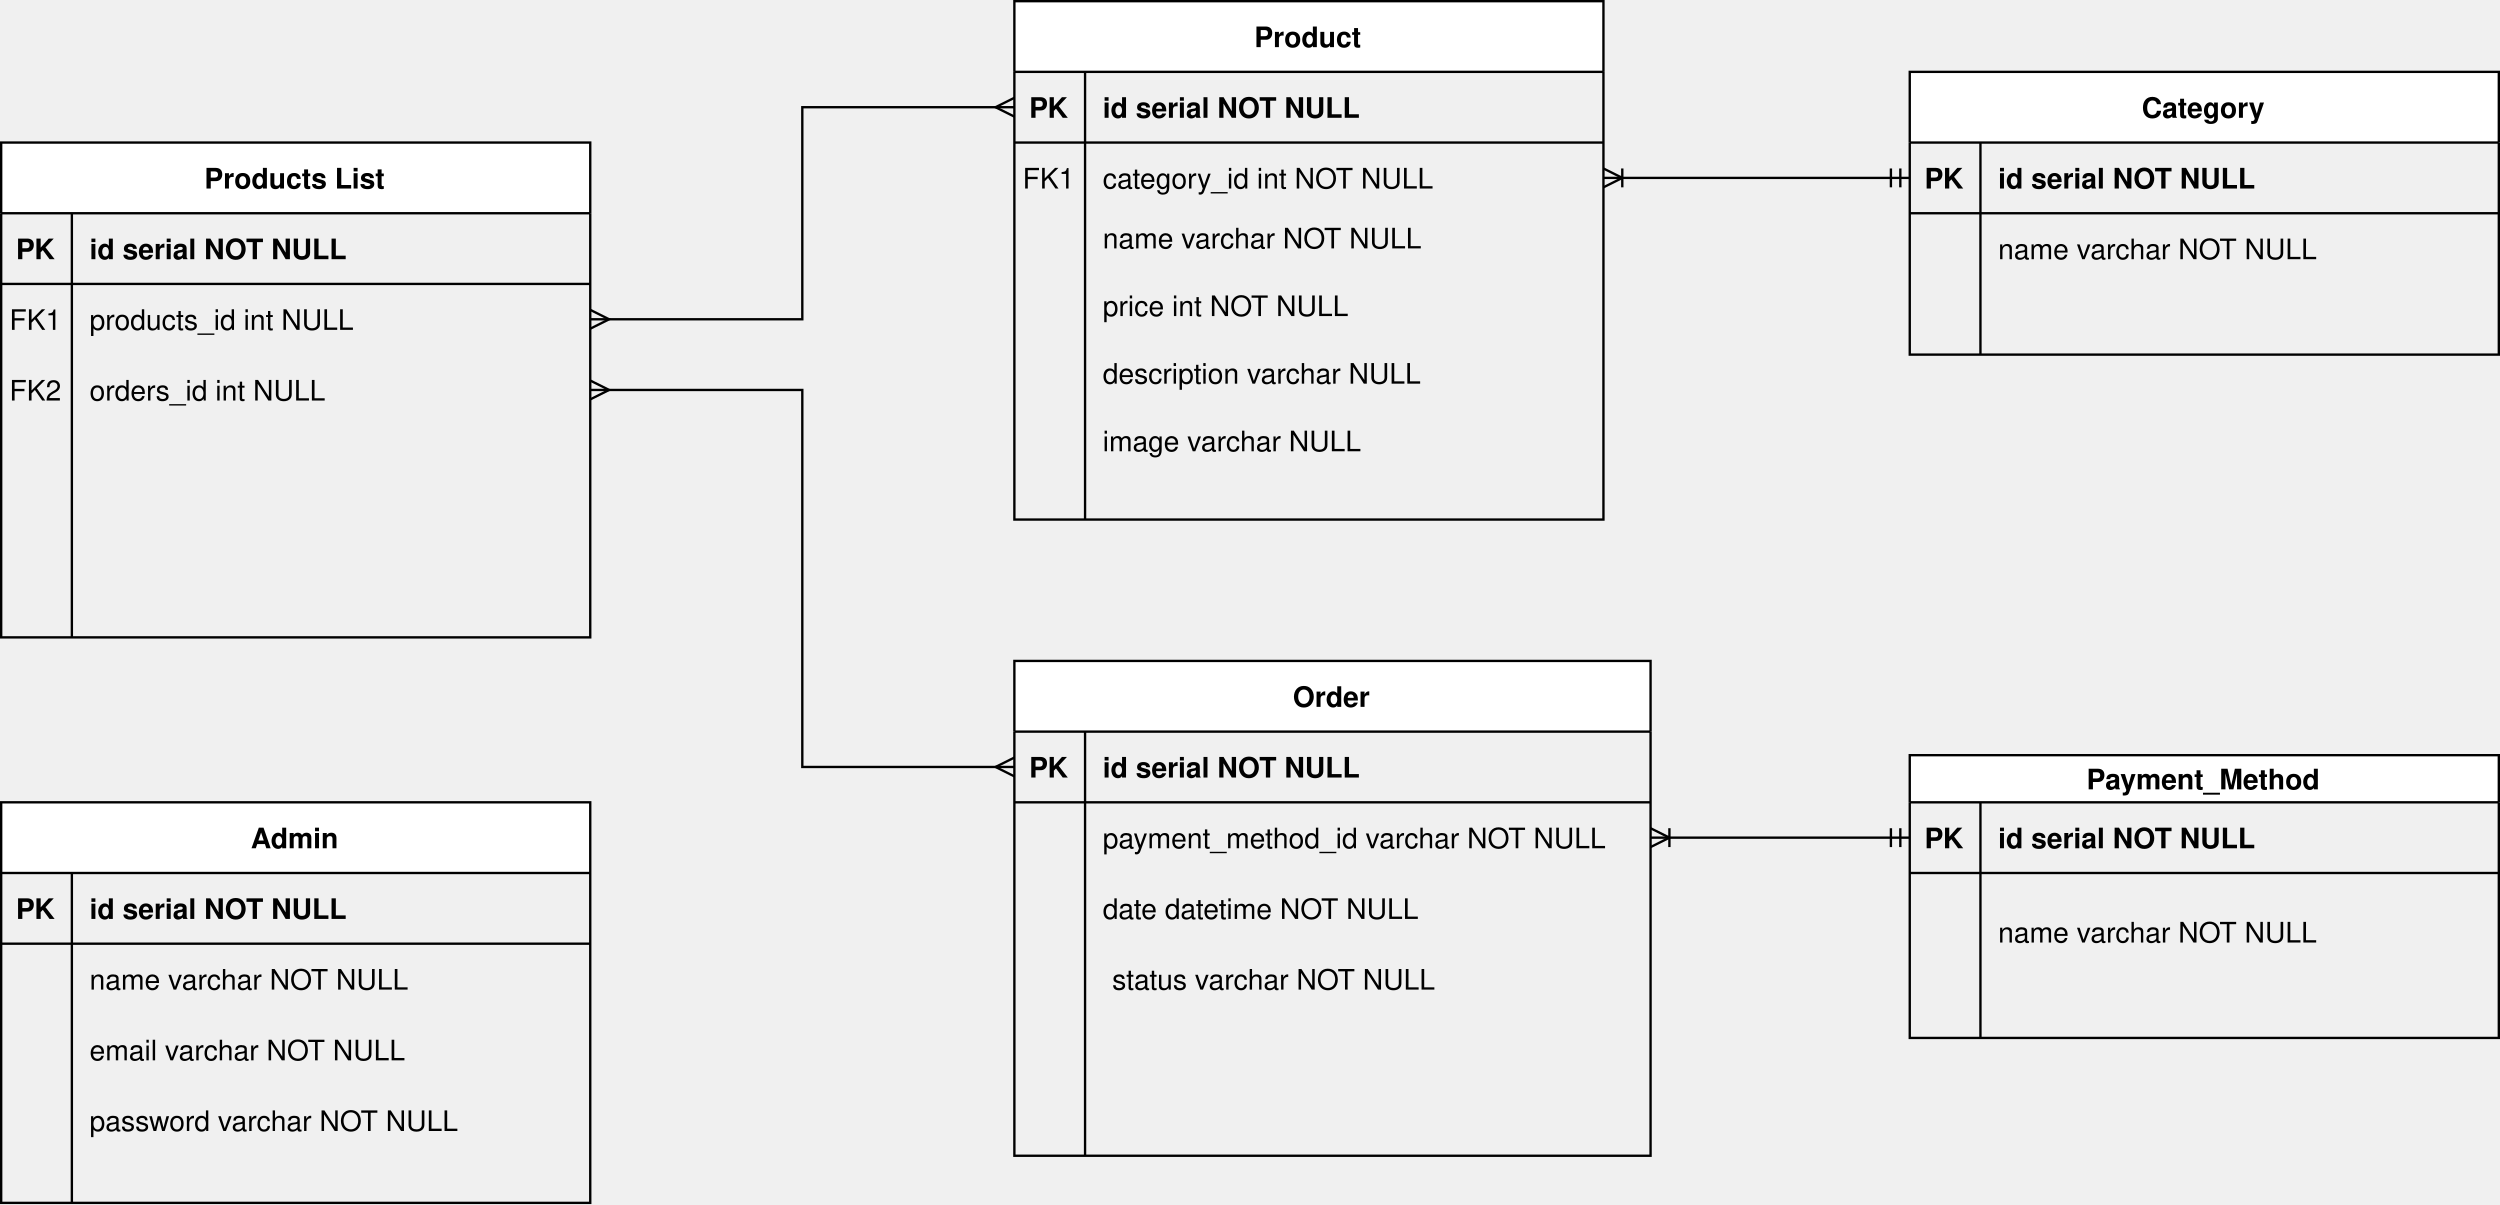
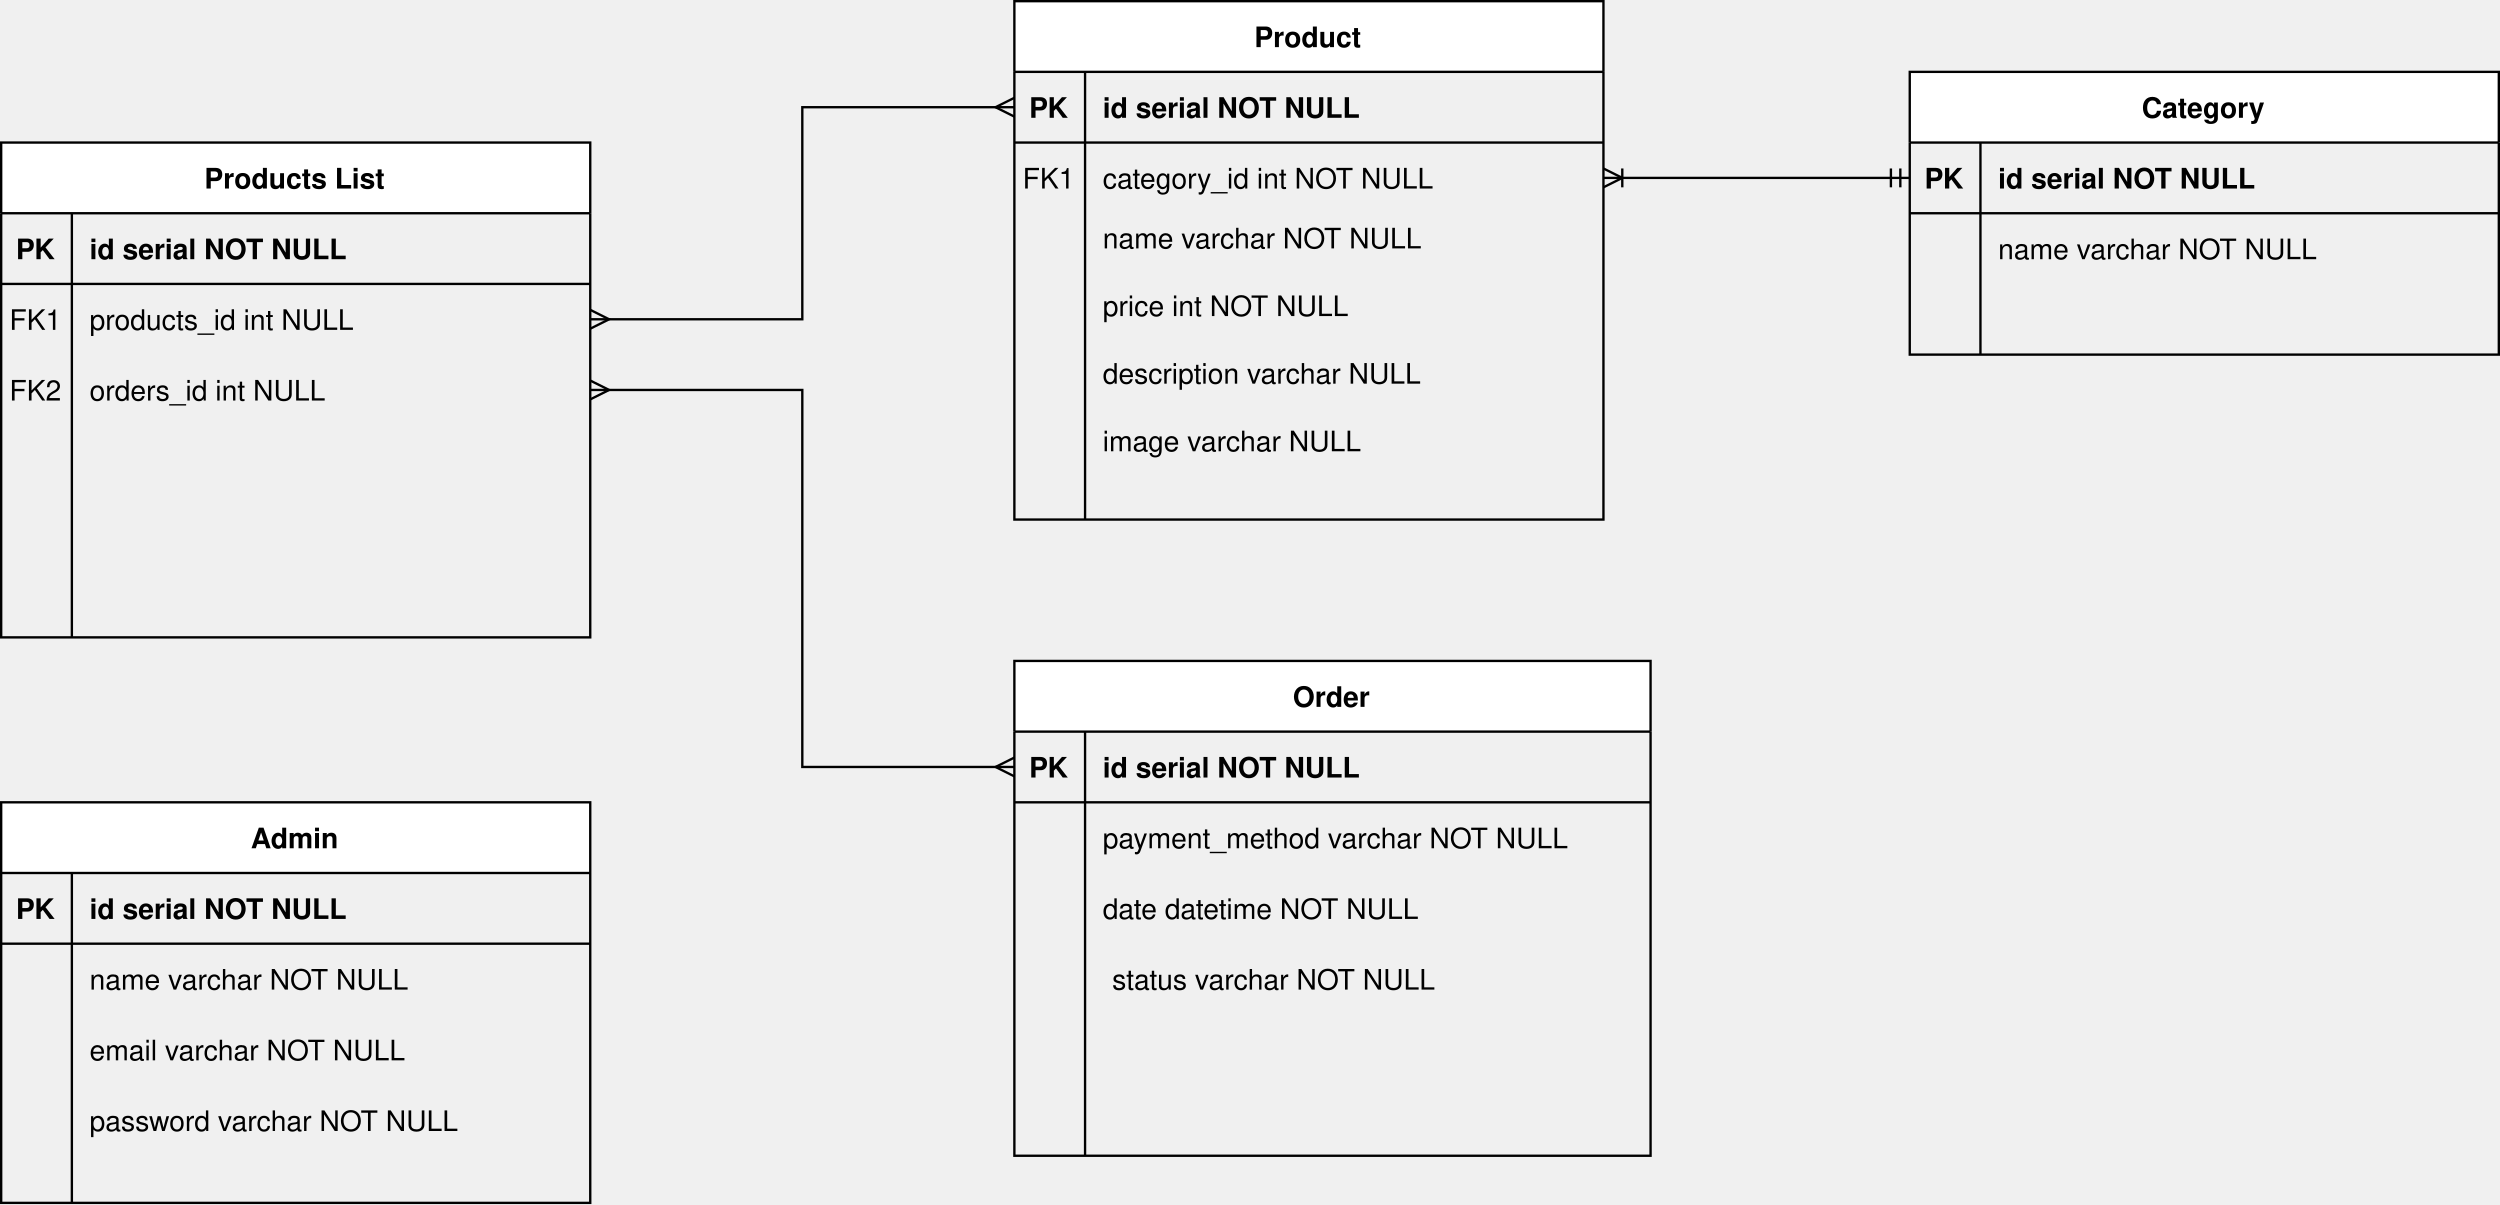
- <svg xmlns="http://www.w3.org/2000/svg" version="1.1" width="1061px" height="511px" viewBox="-0.5 -0.5 1061 511" content="&lt;mxfile host=&quot;app.diagrams.net&quot; modified=&quot;2021-01-14T22:25:41.149Z&quot; agent=&quot;5.0 (X11; Linux x86_64) AppleWebKit/537.36 (KHTML, like Gecko) Chrome/87.0.428.88 Safari/537.36&quot; etag=&quot;zS9GVtVd43G2tvZqC6tx&quot; version=&quot;14.2.3&quot; type=&quot;github&quot;&gt;&lt;diagram id=&quot;R2lEEEUBdFMjLlhIrx00&quot; name=&quot;Page-1&quot;&gt;7V1tl5o6EP41fqxHQNT9uNq1L+u2e7e7be/90pOVrNIi8YS4q/31N0BQMAGj8hLRc/a0EEJI5pk8JDPD2DAGs+UHDObTO2RBp6G3rGXDeN/Qda3XM+l/fskqLDGv2mHBBNsWq7Qp+Gb/haywxUoXtgW9REWCkEPsebJwjFwXjkmiDGCM3pLVXpCTfOocTCBX8G0MHL70h22RaVjaM1ub8o/QnkyjJ2stdmUGosqswJsCC70liuCSDJFLWBfvIZ4BF7qEXrkD+A/EDfNmSog/0uuGPqR/L37t5gShiQPB3PaaYzSjxWOPVhm+gJnt+GKONdRnDdHHGTcNY4ARIuHRbDmAjo9VBEPYp2HK1bUcsN+uxA2Dd6+r0Z8WcT++Gd/J3d3kvvv8TtPDZl6Bs2ACZsIhq0ji0KIAsFP6LJusHqADiI3cm82VPnStax9eWunmAbnwEd0Blw6+7xGAyeYSFYT11WV3DG3aReN9K6oWO+eHx0bsoQUew4wxGUwrAZ5AkjX2LgPdSmgck94HiGaQ4BWt8LbRs7U2TeM6FhXiQC6vSU0FTJsm6wbXz7hHdqBcbHK2o3ZW0WRtJZsIh87uikO93VAn2ZDeMpMNhbLhGqIHsYFvigJNEmtVr//j+vb182g89Ey9A29+TPogQiBLqSYYLeapGL9CTOAyUcT4BDxHLbTEYLG7ukkJGG12HsNyXSeO5ZrnRLAl5JQhFKG66bxUvmIrpIKEaCgvzf1DNtZwZjAiNvypQUVBgO3SW433WnDuOGDu2aFogpKp7VgjsEILEjUUnfVf7CW0HkIe9uvSiTmijXls3vmMFs12/zJw7IlLj8cUI/+JfQw92pcR8AirwaOYqRTb0GbOt7Ixau/W3AgeOmBiA+fBV0p3EiCVBMKXpoXR/DEiIr9g7s85iG9eYfiaCUROWW+AHOTj6aKAG4NqwejMPv2j4x20mmbDpB0Y0HNtc07//OqYDJDrEQzsAARI4XmDPkR9gubsOQ58ibqBmTT942dECH1rpYGZrcy70YxmoOQENArD1uSwvb/dB11EB/viBK+xqW1Z0A2nYoyVUsAUIrCW+jYc2xNQFpG2NCIxCIxSEehwCND6VPwQU1HTgy9fH/1/n0ajxnqRphI0EReGdfveHIxtdzIK7+xsYWcWgt0yfTa1S8Wye85MKV6g5sSUncqZsncUtiVNRln5d6XlXxkvXvHyHuiNazq41YyO7hd9zBRZvwKyfAV4PAV4iy2VQ2cnVeYPXwXUKFzoahdqLIoar0qkRjG2J0qN2YqqBDWKu5hGjRYgkJb7/xF7BmtIh8dCVgEdwm9/Pz+9wenU070H2Pv9++fTtfDtVl+A5CltC5/I5qcL8NLLxMu84JWFV6TOEV4iw6IIr3YOeH341Pnu/PfFND/9eO4Pu/9ca/bTO423WXkEkIVXu8WiwCosh2/65GtXN/mE3ZWwP5ZsORftRk2BSNZyyn17pPGG83uMrMWYpKpyzUznB5n2ykbpYjqX2/VouZjOReAWZqDQ6m0619Q3nWsX0/nR2GVsiIp6x2fGHZwnU+5hH9qfKWUXK8Vhy9uHhrfaPvCqZT1Xy0Qk7iK/Xx0DAicIr0KLeRgaU4cNUJ5wqcKG0cMubJg7G4qs5aWy4XpTqrQpSVL+a0VVlwoj8aot79xcg/KAVEB2Yls4b8pwQeC9qJelLkeLhthM3us0W73Oldkxda1rXEXcuAtYvdeM39RqG0UBzVtD5tgew9ouRwpBWdPazW6PrurXUKsGM28YsaA3xvbcD49PTusL1JlQt41mO461rhrU/K7dnvnfqlxAlge5qzfXOPlom9WBLBwgP505NIt2v7TNpMxkF/FaYZZ9flE5YPvrVFWvmf/FTAF3f/9LcShJfHNT3230PnHy0liq4n3hl5J1cr4c9FlQqbtq/qWQ7npRDpWi/C4HxzlVZmjkPWhnRJD72Ln2JcjKnS7H+dPUsjJ2pKVfFR2eRAR0XjZGeThUobnjojcvNKeuNyX66lntmScp/itp8VfmVz4J51VeRCePhzK+FP5FdJ6+FHnrhNgqJ1q/lRr0LBMCULTZ7Z2xlTNFGAsuNOlsZ2nJTy48A7HAZz+2f2R7ZxMAfZjvXRwBnUfyEHEneUPpGS299kEzbdYqYYMTd1nwDcJpGuGyVVeJ5Zi4i7wZ9OwioI/FroKlm7jLEn62+jKleJeUE1OWaYwTd5m3s55KBHS2ripMjbwBdM7WiYkI6Hpvg/YAShkePM6WeuFBNax14i6fxGf0svLvScu/KhKMGo7JG/npNc+KAuVhUoUCjbpaWY+1YyiQHkQM2HFWjtoDVmV+EHHQJj/DhrcqYpY/JOlrgVJfTW1e2vGc6nQxNUUT5AInnk8do4VrQYvJZlNnhAKh+sad35CQFTPuggVBtGhKZg67Cpc2+Rk7/tdvqmmys/dL1nJwsopOXDren/GT2F3+6ea24Cy6j8/xvs78HkvpnkgRz+okk8DzKiBI+p756tuZ9T2yI+3M+i6dzP043TAuulG4bpiSuqFVphtCD6fAA31tzWw3lbtP1+sjv79L89etfzxhp7+umwPPi/E6bml04tt5MbDZiq2kA0jc5do4gLJVV4kNvriLFwfQ0dipErtzZBrdE2dK8WomJ6Ys0wEk7vKJGj6zFVVdXhRET9U+Du5YrJThwYsjvCgeLNMBJO7ycR8cKcaDSnnBxV08ic+AciO70/N2G/wCHs6A7dT6TXWAYWPL5dMWMVm5wPFvqTnwvDeErQt2mdiZZbrrxNnhd5NiLLReOo5eIKhUqWxntDB6kq/mXJIlCKXCG+ru2U8t3QU/tZSqvyILq66shXVHwvx0hdk/rL44rC6JLQ7GUhdjuf5VYLlpWBg3nXRii0PwSPkxihJWzMLunGNiixxhq2BdLezeJbFFQQRpVk2QJ7GjPVz6HbXosE6JLXKEQxWauyS2KIjmZLdjxe1RJb7/rn7mHS7+K7V4rlaJLXLEQxWiE4QR1dKhl6N1ovrEFuLeVhPceWCg5nYIpvU1wD4ZhbkVzUnV4xHdiUM6w7FvxVLujODM/BXweATnPlu1Y+M16SlGiMSufcBgPr1DFvRr/A8=&lt;/diagram&gt;&lt;/mxfile&gt;" resource="https://app.diagrams.net/#Hbrunocamposal%2Fkitchin-kanri%2Fdevelop%2Fkitchin.svg">
+ <svg xmlns="http://www.w3.org/2000/svg" version="1.1" width="1061px" height="511px" viewBox="-0.5 -0.5 1061 511" content="&lt;mxfile host=&quot;app.diagrams.net&quot; modified=&quot;2021-01-15T01:31:11.508Z&quot; agent=&quot;5.0 (X11; Linux x86_64) AppleWebKit/537.36 (KHTML, like Gecko) Chrome/87.0.428.88 Safari/537.36&quot; etag=&quot;FrVi7l8vafnidPXrkm_f&quot; version=&quot;14.2.3&quot; type=&quot;github&quot;&gt;&lt;diagram id=&quot;R2lEEEUBdFMjLlhIrx00&quot; name=&quot;Page-1&quot;&gt;7V1dd6I6FP01PtYlIGofq9X5qJ3p7Uync+/LrFRSZQaJK8RW59ffBIKCiTRWwIiu1dVCCCE5+2ST7BPSmtWbLj5gMJvcIgd6NbPhLGrWdc00jU7Hpn9YyjJKsS+bUcIYuw7PtE745v6FPLHBU+euA4NURoKQR9xZOnGEfB+OSCoNYIxe09mekZd+6gyMoZDwbQQ8MfXRdcgkSu3YjXX6R+iOJ/GTjQa/MgVxZp4QTICDXlNJcEEGyCe8incQT4EPfUKv3AL8B+Ka3Z8Qwlp6VTMH9OeZ5a6PERp7EMzcoD5CU5o8CmiWwTOYuh4zc6KgLi+IPs7q16weRohER9NFD3oMqxiGqE6DLVdXdsCsXIUbehcvy+GfBvE/vlo/yO3t+K79dGGYUTEvwJtzA3PjkGVscehQAPgpfZZLlvfQA8RFfn99pQt954rBSzP175EPv6Nb4NPGdwMCMFlfooZwvvr8joFLq2hdN+JsiXOxebzFAZrjEcxok8W9EuAxJFltb3PQnZTHcet9gGgKCV7SDK9rP1t50yTpY3EiDu3ykvZUwL1pvCpw9Yw75IbOxTtnMy5nGXfWRrqIqOn8riTUmwW10gWZDTtdUGQboSB6kGj4Oin0JLlXdbqPVzcvn4ejQWCbLdh/HHdBjECWU40xms+2YvwCMYGLVBLnE/AUl9CQg8XvaqctYDX5eQLLVZ4kliuek8GWslOGUaTuZopW+YqdiApSpqG8NGOHvK1Rz+BEbLGuQU1BgOvTW61rIzz3PDAL3Mg0YcrE9ZwhWKI5iQuKz7rP7gI69xEPs7y0Yw5pYQHvd4zR4t7OLgPPHfv0eEQxYk/sYhjQugxBQHgOEcVMp9iENrO/lY1R823PjeGhDSYu8O6ZU/rjEKk0EMyaDkaz7zERsYQZ63MQ919g9JoJTU5Zr4c8xPD0UciNYbawdXaX/tD29hp1u2bTCvToubE+pz8sOyY95AcEAzcEAVJ4XiGDqEvQjD/Hg89xNTC3Jjt+QoTQt9Y2MLOd+W004x6o2AGtwrC1BWzvbnZBF9HGPnvha2ziOg70o66YYKUtYEoRWFl9E47NDqiKSFMZkQQEVqkItAQEaH5qfoipqenBl6/f2e+H4bC2GqTpBE3MhVHebjADI9cfD6M7WxvY2YVgt9jem5qlYtk+ZaaUD1BzYsrWwZmysxe2JXVGVfu3le1/MF68FO3dM2tXtHHLKW3dL/qYCXLCHHg0AXiDKrWD5k2ezB+7A/CidJRrnHmxKF68LJEX5dgeKS9mO6oWvCiv4jZedACBNJ39Ie4UVpAO94XsAHQIv/39/PAKJ5PADO5h5/fvnw9X0ldbdQFSp7QNfGLBz5TgZZaJl33GKwuv2J1jvGSqogyvZg54ffjU+uH998W2Pz0+dQftf64M9+HCEAWrgAAyDyo3WJRIwmr4bu98zcN1Pml1FcTHkmVz2VTUlphkZafc50aGqJrfYeTMR2SrK1dMN3+Xrlc2SmfdXG3WY+Sim8vALUydMKqtmxv66+bGWTffG7uMCVFR7/jMRQenyZQ76EO7M6XqYKU4bEV9aHBj7AKvXtK5XhKRvIrifHUECBwjvPwVcmS0LqYKE6A84dKFDeOHndkwdzaUqeWlsuFqUqq1lKRo/5Wj6kuFsXn1tnduoUF1QA5AdnItXJQyfBBGL6ql1OWoaMhl8k6r3ui0Lu2WbRpt6zLmxreANTv15E2NplUU0KIaMsPuCFZ2OFIIyobRrLc7dFS/glo3mEVhxIHBCLsztjY+3a3PUGdC3bTqzSTWpm5Qi7N2d8o+VDmDrA5y26yvcGJo24cDWdpAsTsLaBYdfmnaaZupDuKNwpR9cVDZ4/Prra5esfiLvQXc3eMvxaGk8MFNdafRuyySV8ZSl+iLOJSsUvDlXd8ElTqrFl8K20Mv2qFSVNzl3eucDiY0ihG0EyLIXXSuXQny4EGX/eJpeqmMLWXrH4oOj2IFdF4aozocutDcfqs3zzSnbzQl/uRZ756naP5LZfMfLK58FMGrvIhOHQ9tYinii+g0Yynq6oRclZON30pd9KyyBKBo2e3C2tgwRboWXCrpbG7Rkp9dRAbiC5/Z2v6hG5zMAuj3xd7lK6Dz2DlEXklRKD2hodcuaG7rtVpocPIqS75BOE4RLtt1tRiOyasoyqAntwJ6X+wOMHSTV1khzlZdppTPknJiyjLFOHmVRZ31WFZAZ/uqxtQoCqAzPk5MrYCu9jRoB6C04cH9tNQzD+qh1smrfBSf0avav6Ns/0ORYFxwwt6I7a15UhSoDpMuFGhVVWXdV8fQYHsQOWD7qRyVB+yQ+4PIF22KPWxwoyNm+UOyfSxQ6qupKVo7uaE6HUxN0Bj5wEtupo7R3Hegw22zzjNEoVGZuPMbErLk4i6YE0STJmTq8atw4ZKfieN/WVF1m59dL3jJ4ckyPvFpe38mTxJ3sdP1beFZfJ+4wftq2/fEfu6p/eF5nvQO8KILSHZ8z3z1vbnle6wjvbnlu/JO7vv5hnX2jcJ9w1b0DeNgviGNcEoi0FfO1PW3cvfxRn3U53fb4nWr/5zwZryunQPPy/Hab2h05NN5ObDZjq1lAEhe5coEgLJdV4sJvryK5wDQ3tjpsnZnz210j5wp5aOZnJiyzACQvMpHKnxmO6q+vChZPVX5dXD7YqUND54D4UXxYJkBIHmV9/vgSDMe1CoKLq/iUXwGlBvZHV+02xIH8HAKXK/Sb6p3CBsbIZ+mjMnKBU58S81AELwi7Jyxy8TOLjBcR0/X/zk2vJb4d79W/38=&lt;/diagram&gt;&lt;/mxfile&gt;" resource="https://app.diagrams.net/#Hbrunocamposal%2Fkitchin-kanri%2Fdevelop%2Fkitchin.svg">
  <defs>
    <clipPath id="mx-clip-430-310-30-30-0">
      <rect x="430" y="310" width="30" height="30" />
    </clipPath>
    <clipPath id="mx-clip-466-310-234-30-0">
      <rect x="466" y="310" width="234" height="30" />
    </clipPath>
    <clipPath id="mx-clip-466-340-234-30-0">
      <rect x="466" y="340" width="234" height="30" />
    </clipPath>
    <clipPath id="mx-clip-466-370-234-30-0">
      <rect x="466" y="370" width="234" height="30" />
    </clipPath>
    <clipPath id="mx-clip-470-400-214-30-0">
      <rect x="470" y="400" width="214" height="30" />
    </clipPath>
    <clipPath id="mx-clip-430-30-30-30-0">
      <rect x="430" y="30" width="30" height="30" />
    </clipPath>
    <clipPath id="mx-clip-466-30-214-30-0">
      <rect x="466" y="30" width="214" height="30" />
    </clipPath>
    <clipPath id="mx-clip-430-60-30-30-0">
      <rect x="430" y="60" width="30" height="30" />
    </clipPath>
    <clipPath id="mx-clip-466-60-214-30-0">
      <rect x="466" y="60" width="214" height="30" />
    </clipPath>
    <clipPath id="mx-clip-466-86-214-29-0">
      <rect x="466" y="86" width="214" height="29" />
    </clipPath>
    <clipPath id="mx-clip-466-115-214-29-0">
      <rect x="466" y="115" width="214" height="29" />
    </clipPath>
    <clipPath id="mx-clip-466-143-214-29-0">
      <rect x="466" y="143" width="214" height="29" />
    </clipPath>
    <clipPath id="mx-clip-466-172-214-29-0">
      <rect x="466" y="172" width="214" height="29" />
    </clipPath>
    <clipPath id="mx-clip-810-60-30-30-0">
      <rect x="810" y="60" width="30" height="30" />
    </clipPath>
    <clipPath id="mx-clip-846-60-214-30-0">
      <rect x="846" y="60" width="214" height="30" />
    </clipPath>
    <clipPath id="mx-clip-846-90-214-30-0">
      <rect x="846" y="90" width="214" height="30" />
    </clipPath>
    <clipPath id="mx-clip-0-90-30-30-0">
      <rect x="0" y="90" width="30" height="30" />
    </clipPath>
    <clipPath id="mx-clip-36-90-214-30-0">
      <rect x="36" y="90" width="214" height="30" />
    </clipPath>
    <clipPath id="mx-clip-0-120-30-30-0">
      <rect x="0" y="120" width="30" height="30" />
    </clipPath>
    <clipPath id="mx-clip-36-120-214-30-0">
      <rect x="36" y="120" width="214" height="30" />
    </clipPath>
    <clipPath id="mx-clip-36-150-214-30-0">
      <rect x="36" y="150" width="214" height="30" />
    </clipPath>
    <clipPath id="mx-clip-0-150-30-30-0">
      <rect x="0" y="150" width="30" height="30" />
    </clipPath>
    <clipPath id="mx-clip-0-370-30-30-0">
      <rect x="0" y="370" width="30" height="30" />
    </clipPath>
    <clipPath id="mx-clip-36-370-214-30-0">
      <rect x="36" y="370" width="214" height="30" />
    </clipPath>
    <clipPath id="mx-clip-36-400-214-30-0">
      <rect x="36" y="400" width="214" height="30" />
    </clipPath>
    <clipPath id="mx-clip-36-430-214-30-0">
      <rect x="36" y="430" width="214" height="30" />
    </clipPath>
    <clipPath id="mx-clip-36-460-214-30-0">
      <rect x="36" y="460" width="214" height="30" />
-     </clipPath>
-     <clipPath id="mx-clip-810-340-30-30-0">
-       <rect x="810" y="340" width="30" height="30" />
-     </clipPath>
-     <clipPath id="mx-clip-846-340-214-30-0">
-       <rect x="846" y="340" width="214" height="30" />
-     </clipPath>
-     <clipPath id="mx-clip-846-380-214-30-0">
-       <rect x="846" y="380" width="214" height="30" />
    </clipPath>
  </defs>
  <g>
    <path d="M 810 75 L 790 75 Q 780 75 770 75 L 720 75 Q 710 75 700 75 L 680 75" fill="none" stroke="#000000" stroke-miterlimit="10" pointer-events="stroke" />
    <path d="M 806 79 L 806 71 M 802 79 L 802 71" fill="none" stroke="#000000" stroke-miterlimit="10" pointer-events="all" />
    <path d="M 688 71 L 688 79 M 680 79 L 688 75 L 680 71" fill="none" stroke="#000000" stroke-miterlimit="10" pointer-events="all" />
    <path d="M 430 310 L 430 280 L 700 280 L 700 310" fill="#ffffff" stroke="#000000" stroke-miterlimit="10" pointer-events="all" />
    <path d="M 430 310 L 430 490 L 700 490 L 700 310" fill="none" stroke="#000000" stroke-miterlimit="10" pointer-events="none" />
    <path d="M 430 310 L 700 310" fill="none" stroke="#000000" stroke-miterlimit="10" pointer-events="none" />
    <path d="M 460 310 L 460 490" fill="none" stroke="#000000" stroke-miterlimit="10" pointer-events="none" />
    <g fill="#000000" font-family="Helvetica" font-weight="bold" pointer-events="none" text-anchor="middle" font-size="12px">
      <text x="564.5" y="299.5">Order</text>
    </g>
    <path d="M 430 310 M 700 310 M 700 340 L 430 340" fill="none" stroke="#000000" stroke-miterlimit="10" pointer-events="none" />
    <path d="M 430 310 M 460 310 M 460 340 M 430 340" fill="none" stroke="#000000" stroke-miterlimit="10" pointer-events="none" />
    <g fill="#000000" font-family="Helvetica" font-weight="bold" pointer-events="none" clip-path="url(#mx-clip-430-310-30-30-0)" text-anchor="middle" font-size="12px">
      <text x="444.5" y="329.5">PK</text>
    </g>
    <path d="M 460 310 M 700 310 M 700 340 M 460 340" fill="none" stroke="#000000" stroke-miterlimit="10" pointer-events="none" />
    <g fill="#000000" font-family="Helvetica" font-weight="bold" text-decoration="underline" pointer-events="none" clip-path="url(#mx-clip-466-310-234-30-0)" font-size="12px">
      <text x="467.5" y="329.5">id serial NOT NULL </text>
    </g>
    <path d="M 430 340 M 700 340 M 700 370 M 430 370" fill="none" stroke="#000000" stroke-miterlimit="10" pointer-events="none" />
    <path d="M 430 340 M 460 340 M 460 370 M 430 370" fill="none" stroke="#000000" stroke-miterlimit="10" pointer-events="none" />
    <path d="M 460 340 M 700 340 M 700 370 M 460 370" fill="none" stroke="#000000" stroke-miterlimit="10" pointer-events="none" />
    <g fill="#000000" font-family="Helvetica" pointer-events="none" clip-path="url(#mx-clip-466-340-234-30-0)" font-size="12px">
-       <text x="467.5" y="359.5"> payment_method_id varchar NOT NULL</text>
+       <text x="467.5" y="359.5"> payment_method varchar NOT NULL</text>
    </g>
    <path d="M 430 370 M 700 370 M 700 400 M 430 400" fill="none" stroke="#000000" stroke-miterlimit="10" pointer-events="none" />
    <path d="M 430 370 M 460 370 M 460 400 M 430 400" fill="none" stroke="#000000" stroke-miterlimit="10" pointer-events="none" />
    <path d="M 460 370 M 700 370 M 700 400 M 460 400" fill="none" stroke="#000000" stroke-miterlimit="10" pointer-events="none" />
    <g fill="#000000" font-family="Helvetica" pointer-events="none" clip-path="url(#mx-clip-466-370-234-30-0)" font-size="12px">
      <text x="467.5" y="389.5"> date datetime NOT NULL</text>
    </g>
    <path d="M 460 400 M 680 400 M 680 430 M 460 430" fill="none" stroke="#000000" stroke-miterlimit="10" pointer-events="none" />
    <path d="M 459 420 M 679 420 M 679 460 M 459 460" fill="none" stroke="#000000" stroke-miterlimit="10" pointer-events="none" />
    <path d="M 464 400 M 684 400 M 684 430 M 464 430" fill="none" stroke="#000000" stroke-miterlimit="10" pointer-events="none" />
    <g fill="#000000" font-family="Helvetica" pointer-events="none" clip-path="url(#mx-clip-470-400-214-30-0)" font-size="12px">
      <text x="471.5" y="419.5">status varchar NOT NULL</text>
    </g>
    <path d="M 430 30 L 430 0 L 680 0 L 680 30" fill="#ffffff" stroke="#000000" stroke-miterlimit="10" pointer-events="none" />
    <path d="M 430 30 L 430 220 L 680 220 L 680 30" fill="none" stroke="#000000" stroke-miterlimit="10" pointer-events="none" />
    <path d="M 430 30 L 680 30" fill="none" stroke="#000000" stroke-miterlimit="10" pointer-events="none" />
    <path d="M 460 30 L 460 220" fill="none" stroke="#000000" stroke-miterlimit="10" pointer-events="none" />
    <g fill="#000000" font-family="Helvetica" font-weight="bold" pointer-events="none" text-anchor="middle" font-size="12px">
      <text x="554.5" y="19.5">Product</text>
    </g>
    <path d="M 430 30 M 680 30 M 680 60 L 430 60" fill="none" stroke="#000000" stroke-miterlimit="10" pointer-events="none" />
    <path d="M 430 30 M 460 30 M 460 60 M 430 60" fill="none" stroke="#000000" stroke-miterlimit="10" pointer-events="none" />
    <g fill="#000000" font-family="Helvetica" font-weight="bold" pointer-events="none" clip-path="url(#mx-clip-430-30-30-30-0)" text-anchor="middle" font-size="12px">
      <text x="444.5" y="49.5">PK</text>
    </g>
    <path d="M 460 30 M 680 30 M 680 60 M 460 60" fill="none" stroke="#000000" stroke-miterlimit="10" pointer-events="none" />
    <g fill="#000000" font-family="Helvetica" font-weight="bold" text-decoration="underline" pointer-events="none" clip-path="url(#mx-clip-466-30-214-30-0)" font-size="12px">
      <text x="467.5" y="49.5">id serial NOT NULL </text>
    </g>
    <path d="M 430 60 M 680 60 M 680 90 M 430 90" fill="none" stroke="#000000" stroke-miterlimit="10" pointer-events="none" />
    <path d="M 430 60 M 460 60 M 460 90 M 430 90" fill="none" stroke="#000000" stroke-miterlimit="10" pointer-events="none" />
    <g fill="#000000" font-family="Helvetica" pointer-events="none" clip-path="url(#mx-clip-430-60-30-30-0)" text-anchor="middle" font-size="12px">
      <text x="444.5" y="79.5">FK1</text>
    </g>
    <path d="M 460 60 M 680 60 M 680 90 M 460 90" fill="none" stroke="#000000" stroke-miterlimit="10" pointer-events="none" />
    <g fill="#000000" font-family="Helvetica" pointer-events="none" clip-path="url(#mx-clip-466-60-214-30-0)" font-size="12px">
      <text x="467.5" y="79.5">category_id int NOT NULL</text>
    </g>
    <path d="M 430 90 M 680 90 M 680 120 M 430 120" fill="none" stroke="#000000" stroke-miterlimit="10" pointer-events="none" />
    <path d="M 430 90 M 460 90 M 460 120 M 430 120" fill="none" stroke="#000000" stroke-miterlimit="10" pointer-events="none" />
    <path d="M 460 90 M 680 90 M 680 120 M 460 120" fill="none" stroke="#000000" stroke-miterlimit="10" pointer-events="none" />
    <path d="M 460 86.09 M 680 86.09 M 680 114.78 M 460 114.78" fill="none" stroke="#000000" stroke-miterlimit="10" pointer-events="none" />
    <g fill="#000000" font-family="Helvetica" pointer-events="none" clip-path="url(#mx-clip-466-86-214-29-0)" font-size="12px">
      <text x="467.5" y="104.93">name varchar NOT NULL</text>
    </g>
    <path d="M 460 114.78 M 680 114.78 M 680 143.48 M 460 143.48" fill="none" stroke="#000000" stroke-miterlimit="10" pointer-events="none" />
    <g fill="#000000" font-family="Helvetica" pointer-events="none" clip-path="url(#mx-clip-466-115-214-29-0)" font-size="12px">
      <text x="467.5" y="133.63">price int NOT NULL</text>
    </g>
    <path d="M 460 143.48 M 680 143.48 M 680 172.17 M 460 172.17" fill="none" stroke="#000000" stroke-miterlimit="10" pointer-events="none" />
    <g fill="#000000" font-family="Helvetica" pointer-events="none" clip-path="url(#mx-clip-466-143-214-29-0)" font-size="12px">
      <text x="467.5" y="162.33">description varchar NULL</text>
    </g>
    <path d="M 460 172.17 M 680 172.17 M 680 200.87 M 460 200.87" fill="none" stroke="#000000" stroke-miterlimit="10" pointer-events="none" />
    <g fill="#000000" font-family="Helvetica" pointer-events="none" clip-path="url(#mx-clip-466-172-214-29-0)" font-size="12px">
      <text x="467.5" y="191.02">image varchar NULL</text>
    </g>
    <path d="M 810 60 L 810 30 L 1060 30 L 1060 60" fill="#ffffff" stroke="#000000" stroke-miterlimit="10" pointer-events="none" />
    <path d="M 810 60 L 810 150 L 1060 150 L 1060 60" fill="none" stroke="#000000" stroke-miterlimit="10" pointer-events="none" />
    <path d="M 810 60 L 1060 60" fill="none" stroke="#000000" stroke-miterlimit="10" pointer-events="none" />
    <path d="M 840 60 L 840 150" fill="none" stroke="#000000" stroke-miterlimit="10" pointer-events="none" />
    <g fill="#000000" font-family="Helvetica" font-weight="bold" pointer-events="none" text-anchor="middle" font-size="12px">
      <text x="934.5" y="49.5">Category</text>
    </g>
    <path d="M 810 60 M 1060 60 M 1060 90 L 810 90" fill="none" stroke="#000000" stroke-miterlimit="10" pointer-events="none" />
    <path d="M 810 60 M 840 60 M 840 90 M 810 90" fill="none" stroke="#000000" stroke-miterlimit="10" pointer-events="none" />
    <g fill="#000000" font-family="Helvetica" font-weight="bold" pointer-events="none" clip-path="url(#mx-clip-810-60-30-30-0)" text-anchor="middle" font-size="12px">
      <text x="824.5" y="79.5">PK</text>
    </g>
    <path d="M 840 60 M 1060 60 M 1060 90 M 840 90" fill="none" stroke="#000000" stroke-miterlimit="10" pointer-events="none" />
    <g fill="#000000" font-family="Helvetica" font-weight="bold" text-decoration="underline" pointer-events="none" clip-path="url(#mx-clip-846-60-214-30-0)" font-size="12px">
      <text x="847.5" y="79.5">id serial NOT NULL</text>
    </g>
    <path d="M 810 90 M 1060 90 M 1060 120 M 810 120" fill="none" stroke="#000000" stroke-miterlimit="10" pointer-events="none" />
    <path d="M 810 90 M 840 90 M 840 120 M 810 120" fill="none" stroke="#000000" stroke-miterlimit="10" pointer-events="none" />
    <path d="M 840 90 M 1060 90 M 1060 120 M 840 120" fill="none" stroke="#000000" stroke-miterlimit="10" pointer-events="none" />
    <path d="M 810 120 M 1060 120 M 1060 150 M 810 150" fill="none" stroke="#000000" stroke-miterlimit="10" pointer-events="none" />
    <path d="M 810 120 M 840 120 M 840 150 M 810 150" fill="none" stroke="#000000" stroke-miterlimit="10" pointer-events="none" />
    <path d="M 840 120 M 1060 120 M 1060 150 M 840 150" fill="none" stroke="#000000" stroke-miterlimit="10" pointer-events="none" />
    <path d="M 840 90 M 1060 90 M 1060 120 M 840 120" fill="none" stroke="#000000" stroke-miterlimit="10" pointer-events="none" />
    <g fill="#000000" font-family="Helvetica" pointer-events="none" clip-path="url(#mx-clip-846-90-214-30-0)" font-size="12px">
      <text x="847.5" y="109.5">name varchar NOT NULL</text>
    </g>
    <path d="M 0 90 L 0 60 L 250 60 L 250 90" fill="#ffffff" stroke="#000000" stroke-miterlimit="10" pointer-events="none" />
    <path d="M 0 90 L 0 270 L 250 270 L 250 90" fill="none" stroke="#000000" stroke-miterlimit="10" pointer-events="none" />
    <path d="M 0 90 L 250 90" fill="none" stroke="#000000" stroke-miterlimit="10" pointer-events="none" />
    <path d="M 30 90 L 30 270" fill="none" stroke="#000000" stroke-miterlimit="10" pointer-events="none" />
    <g fill="#000000" font-family="Helvetica" font-weight="bold" pointer-events="none" text-anchor="middle" font-size="12px">
      <text x="124.5" y="79.5">Products List</text>
    </g>
    <path d="M 0 90 M 250 90 M 250 120 L 0 120" fill="none" stroke="#000000" stroke-miterlimit="10" pointer-events="none" />
    <path d="M 0 90 M 30 90 M 30 120 M 0 120" fill="none" stroke="#000000" stroke-miterlimit="10" pointer-events="none" />
    <g fill="#000000" font-family="Helvetica" font-weight="bold" pointer-events="none" clip-path="url(#mx-clip-0-90-30-30-0)" text-anchor="middle" font-size="12px">
      <text x="14.5" y="109.5">PK</text>
    </g>
    <path d="M 30 90 M 250 90 M 250 120 M 30 120" fill="none" stroke="#000000" stroke-miterlimit="10" pointer-events="none" />
    <g fill="#000000" font-family="Helvetica" font-weight="bold" text-decoration="underline" pointer-events="none" clip-path="url(#mx-clip-36-90-214-30-0)" font-size="12px">
      <text x="37.5" y="109.5">id serial NOT NULL </text>
    </g>
    <path d="M 0 120 M 250 120 M 250 150 M 0 150" fill="none" stroke="#000000" stroke-miterlimit="10" pointer-events="none" />
    <path d="M 0 120 M 30 120 M 30 150 M 0 150" fill="none" stroke="#000000" stroke-miterlimit="10" pointer-events="none" />
    <g fill="#000000" font-family="Helvetica" pointer-events="none" clip-path="url(#mx-clip-0-120-30-30-0)" text-anchor="middle" font-size="12px">
      <text x="14.5" y="139.5">FK1</text>
    </g>
    <path d="M 30 120 M 250 120 M 250 150 M 30 150" fill="none" stroke="#000000" stroke-miterlimit="10" pointer-events="none" />
    <g fill="#000000" font-family="Helvetica" pointer-events="none" clip-path="url(#mx-clip-36-120-214-30-0)" font-size="12px">
      <text x="37.5" y="139.5">products_id int NULL</text>
    </g>
    <path d="M 0 150 M 250 150 M 250 180 M 0 180" fill="none" stroke="#000000" stroke-miterlimit="10" pointer-events="none" />
    <path d="M 0 150 M 30 150 M 30 180 M 0 180" fill="none" stroke="#000000" stroke-miterlimit="10" pointer-events="none" />
    <path d="M 30 150 M 250 150 M 250 180 M 30 180" fill="none" stroke="#000000" stroke-miterlimit="10" pointer-events="none" />
    <g fill="#000000" font-family="Helvetica" pointer-events="none" clip-path="url(#mx-clip-36-150-214-30-0)" font-size="12px">
      <text x="37.5" y="169.5">orders_id int NULL</text>
    </g>
    <path d="M 30 180 M 250 180 M 250 210 M 30 210" fill="none" stroke="#000000" stroke-miterlimit="10" pointer-events="none" />
    <path d="M 29 200 M 249 200 M 249 240 M 29 240" fill="none" stroke="#000000" stroke-miterlimit="10" pointer-events="none" />
    <path d="M 0 150 M 30 150 M 30 180 M 0 180" fill="none" stroke="#000000" stroke-miterlimit="10" pointer-events="none" />
    <g fill="#000000" font-family="Helvetica" pointer-events="none" clip-path="url(#mx-clip-0-150-30-30-0)" text-anchor="middle" font-size="12px">
      <text x="14.5" y="169.5">FK2</text>
    </g>
    <path d="M 250 165 L 340 165 L 340 325 L 430 325" fill="none" stroke="#000000" stroke-miterlimit="10" pointer-events="none" />
    <path d="M 250 169 L 258 165 L 250 161" fill="none" stroke="#000000" stroke-miterlimit="10" pointer-events="none" />
    <path d="M 430 321 L 422 325 L 430 329" fill="none" stroke="#000000" stroke-miterlimit="10" pointer-events="none" />
    <path d="M 250 135 L 340 135 L 340 45 L 430 45" fill="none" stroke="#000000" stroke-miterlimit="10" pointer-events="none" />
    <path d="M 250 139 L 258 135 L 250 131" fill="none" stroke="#000000" stroke-miterlimit="10" pointer-events="none" />
    <path d="M 430 41 L 422 45 L 430 49" fill="none" stroke="#000000" stroke-miterlimit="10" pointer-events="none" />
    <path d="M 0 370 L 0 340 L 250 340 L 250 370" fill="#ffffff" stroke="#000000" stroke-miterlimit="10" pointer-events="none" />
    <path d="M 0 370 L 0 510 L 250 510 L 250 370" fill="none" stroke="#000000" stroke-miterlimit="10" pointer-events="none" />
    <path d="M 0 370 L 250 370" fill="none" stroke="#000000" stroke-miterlimit="10" pointer-events="none" />
    <path d="M 30 370 L 30 510" fill="none" stroke="#000000" stroke-miterlimit="10" pointer-events="none" />
    <g fill="#000000" font-family="Helvetica" font-weight="bold" pointer-events="none" text-anchor="middle" font-size="12px">
      <text x="124.5" y="359.5">Admin</text>
    </g>
    <path d="M 0 370 M 250 370 M 250 400 L 0 400" fill="none" stroke="#000000" stroke-miterlimit="10" pointer-events="none" />
    <path d="M 0 370 M 30 370 M 30 400 M 0 400" fill="none" stroke="#000000" stroke-miterlimit="10" pointer-events="none" />
    <g fill="#000000" font-family="Helvetica" font-weight="bold" pointer-events="none" clip-path="url(#mx-clip-0-370-30-30-0)" text-anchor="middle" font-size="12px">
      <text x="14.5" y="389.5">PK</text>
    </g>
    <path d="M 30 370 M 250 370 M 250 400 M 30 400" fill="none" stroke="#000000" stroke-miterlimit="10" pointer-events="none" />
    <g fill="#000000" font-family="Helvetica" font-weight="bold" text-decoration="underline" pointer-events="none" clip-path="url(#mx-clip-36-370-214-30-0)" font-size="12px">
      <text x="37.5" y="389.5">id serial NOT NULL </text>
    </g>
    <path d="M 0 400 M 250 400 M 250 430 M 0 430" fill="none" stroke="#000000" stroke-miterlimit="10" pointer-events="none" />
    <path d="M 0 400 M 30 400 M 30 430 M 0 430" fill="none" stroke="#000000" stroke-miterlimit="10" pointer-events="none" />
    <path d="M 30 400 M 250 400 M 250 430 M 30 430" fill="none" stroke="#000000" stroke-miterlimit="10" pointer-events="none" />
    <g fill="#000000" font-family="Helvetica" pointer-events="none" clip-path="url(#mx-clip-36-400-214-30-0)" font-size="12px">
      <text x="37.5" y="419.5">name varchar NOT NULL</text>
    </g>
    <path d="M 0 430 M 250 430 M 250 460 M 0 460" fill="none" stroke="#000000" stroke-miterlimit="10" pointer-events="none" />
    <path d="M 0 430 M 30 430 M 30 460 M 0 460" fill="none" stroke="#000000" stroke-miterlimit="10" pointer-events="none" />
    <path d="M 30 430 M 250 430 M 250 460 M 30 460" fill="none" stroke="#000000" stroke-miterlimit="10" pointer-events="none" />
    <path d="M 30 430 M 250 430 M 250 460 M 30 460" fill="none" stroke="#000000" stroke-miterlimit="10" pointer-events="none" />
    <g fill="#000000" font-family="Helvetica" pointer-events="none" clip-path="url(#mx-clip-36-430-214-30-0)" font-size="12px">
      <text x="37.5" y="449.5">email varchar NOT NULL</text>
    </g>
    <path d="M 30 460 M 250 460 M 250 490 M 30 490" fill="none" stroke="#000000" stroke-miterlimit="10" pointer-events="none" />
    <g fill="#000000" font-family="Helvetica" pointer-events="none" clip-path="url(#mx-clip-36-460-214-30-0)" font-size="12px">
      <text x="37.5" y="479.5">password varchar NOT NULL</text>
    </g>
-     <path d="M 810 340 L 810 320 L 1060 320 L 1060 340" fill="#ffffff" stroke="#000000" stroke-miterlimit="10" pointer-events="none" />
-     <path d="M 810 340 L 810 440 L 1060 440 L 1060 340" fill="none" stroke="#000000" stroke-miterlimit="10" pointer-events="none" />
-     <path d="M 810 340 L 1060 340" fill="none" stroke="#000000" stroke-miterlimit="10" pointer-events="none" />
-     <path d="M 840 340 L 840 440" fill="none" stroke="#000000" stroke-miterlimit="10" pointer-events="none" />
-     <g fill="#000000" font-family="Helvetica" font-weight="bold" pointer-events="none" text-anchor="middle" font-size="12px">
-       <text x="934.5" y="334.5">Payment_Method</text>
-     </g>
-     <path d="M 810 340 M 1060 340 M 1060 370 L 810 370" fill="none" stroke="#000000" stroke-miterlimit="10" pointer-events="none" />
-     <path d="M 810 340 M 840 340 M 840 370 M 810 370" fill="none" stroke="#000000" stroke-miterlimit="10" pointer-events="none" />
-     <g fill="#000000" font-family="Helvetica" font-weight="bold" pointer-events="none" clip-path="url(#mx-clip-810-340-30-30-0)" text-anchor="middle" font-size="12px">
-       <text x="824.5" y="359.5">PK</text>
-     </g>
-     <path d="M 840 340 M 1060 340 M 1060 370 M 840 370" fill="none" stroke="#000000" stroke-miterlimit="10" pointer-events="none" />
-     <g fill="#000000" font-family="Helvetica" font-weight="bold" text-decoration="underline" pointer-events="none" clip-path="url(#mx-clip-846-340-214-30-0)" font-size="12px">
-       <text x="847.5" y="359.5">id serial NOT NULL</text>
-     </g>
-     <path d="M 810 370 M 1060 370 M 1060 400 M 810 400" fill="none" stroke="#000000" stroke-miterlimit="10" pointer-events="none" />
-     <path d="M 810 370 M 840 370 M 840 400 M 810 400" fill="none" stroke="#000000" stroke-miterlimit="10" pointer-events="none" />
-     <path d="M 840 370 M 1060 370 M 1060 400 M 840 400" fill="none" stroke="#000000" stroke-miterlimit="10" pointer-events="none" />
-     <path d="M 810 400 M 1060 400 M 1060 430 M 810 430" fill="none" stroke="#000000" stroke-miterlimit="10" pointer-events="none" />
-     <path d="M 810 400 M 840 400 M 840 430 M 810 430" fill="none" stroke="#000000" stroke-miterlimit="10" pointer-events="none" />
-     <path d="M 840 400 M 1060 400 M 1060 430 M 840 430" fill="none" stroke="#000000" stroke-miterlimit="10" pointer-events="none" />
-     <path d="M 840 380 M 1060 380 M 1060 410 M 840 410" fill="none" stroke="#000000" stroke-miterlimit="10" pointer-events="none" />
-     <g fill="#000000" font-family="Helvetica" pointer-events="none" clip-path="url(#mx-clip-846-380-214-30-0)" font-size="12px">
-       <text x="847.5" y="399.5">name varchar NOT NULL</text>
-     </g>
-     <path d="M 700 355 L 810 355" fill="none" stroke="#000000" stroke-miterlimit="10" pointer-events="none" />
-     <path d="M 708 351 L 708 359 M 700 359 L 708 355 L 700 351" fill="none" stroke="#000000" stroke-miterlimit="10" pointer-events="none" />
-     <path d="M 806 359 L 806 351 M 802 359 L 802 351" fill="none" stroke="#000000" stroke-miterlimit="10" pointer-events="none" />
  </g>
</svg>
